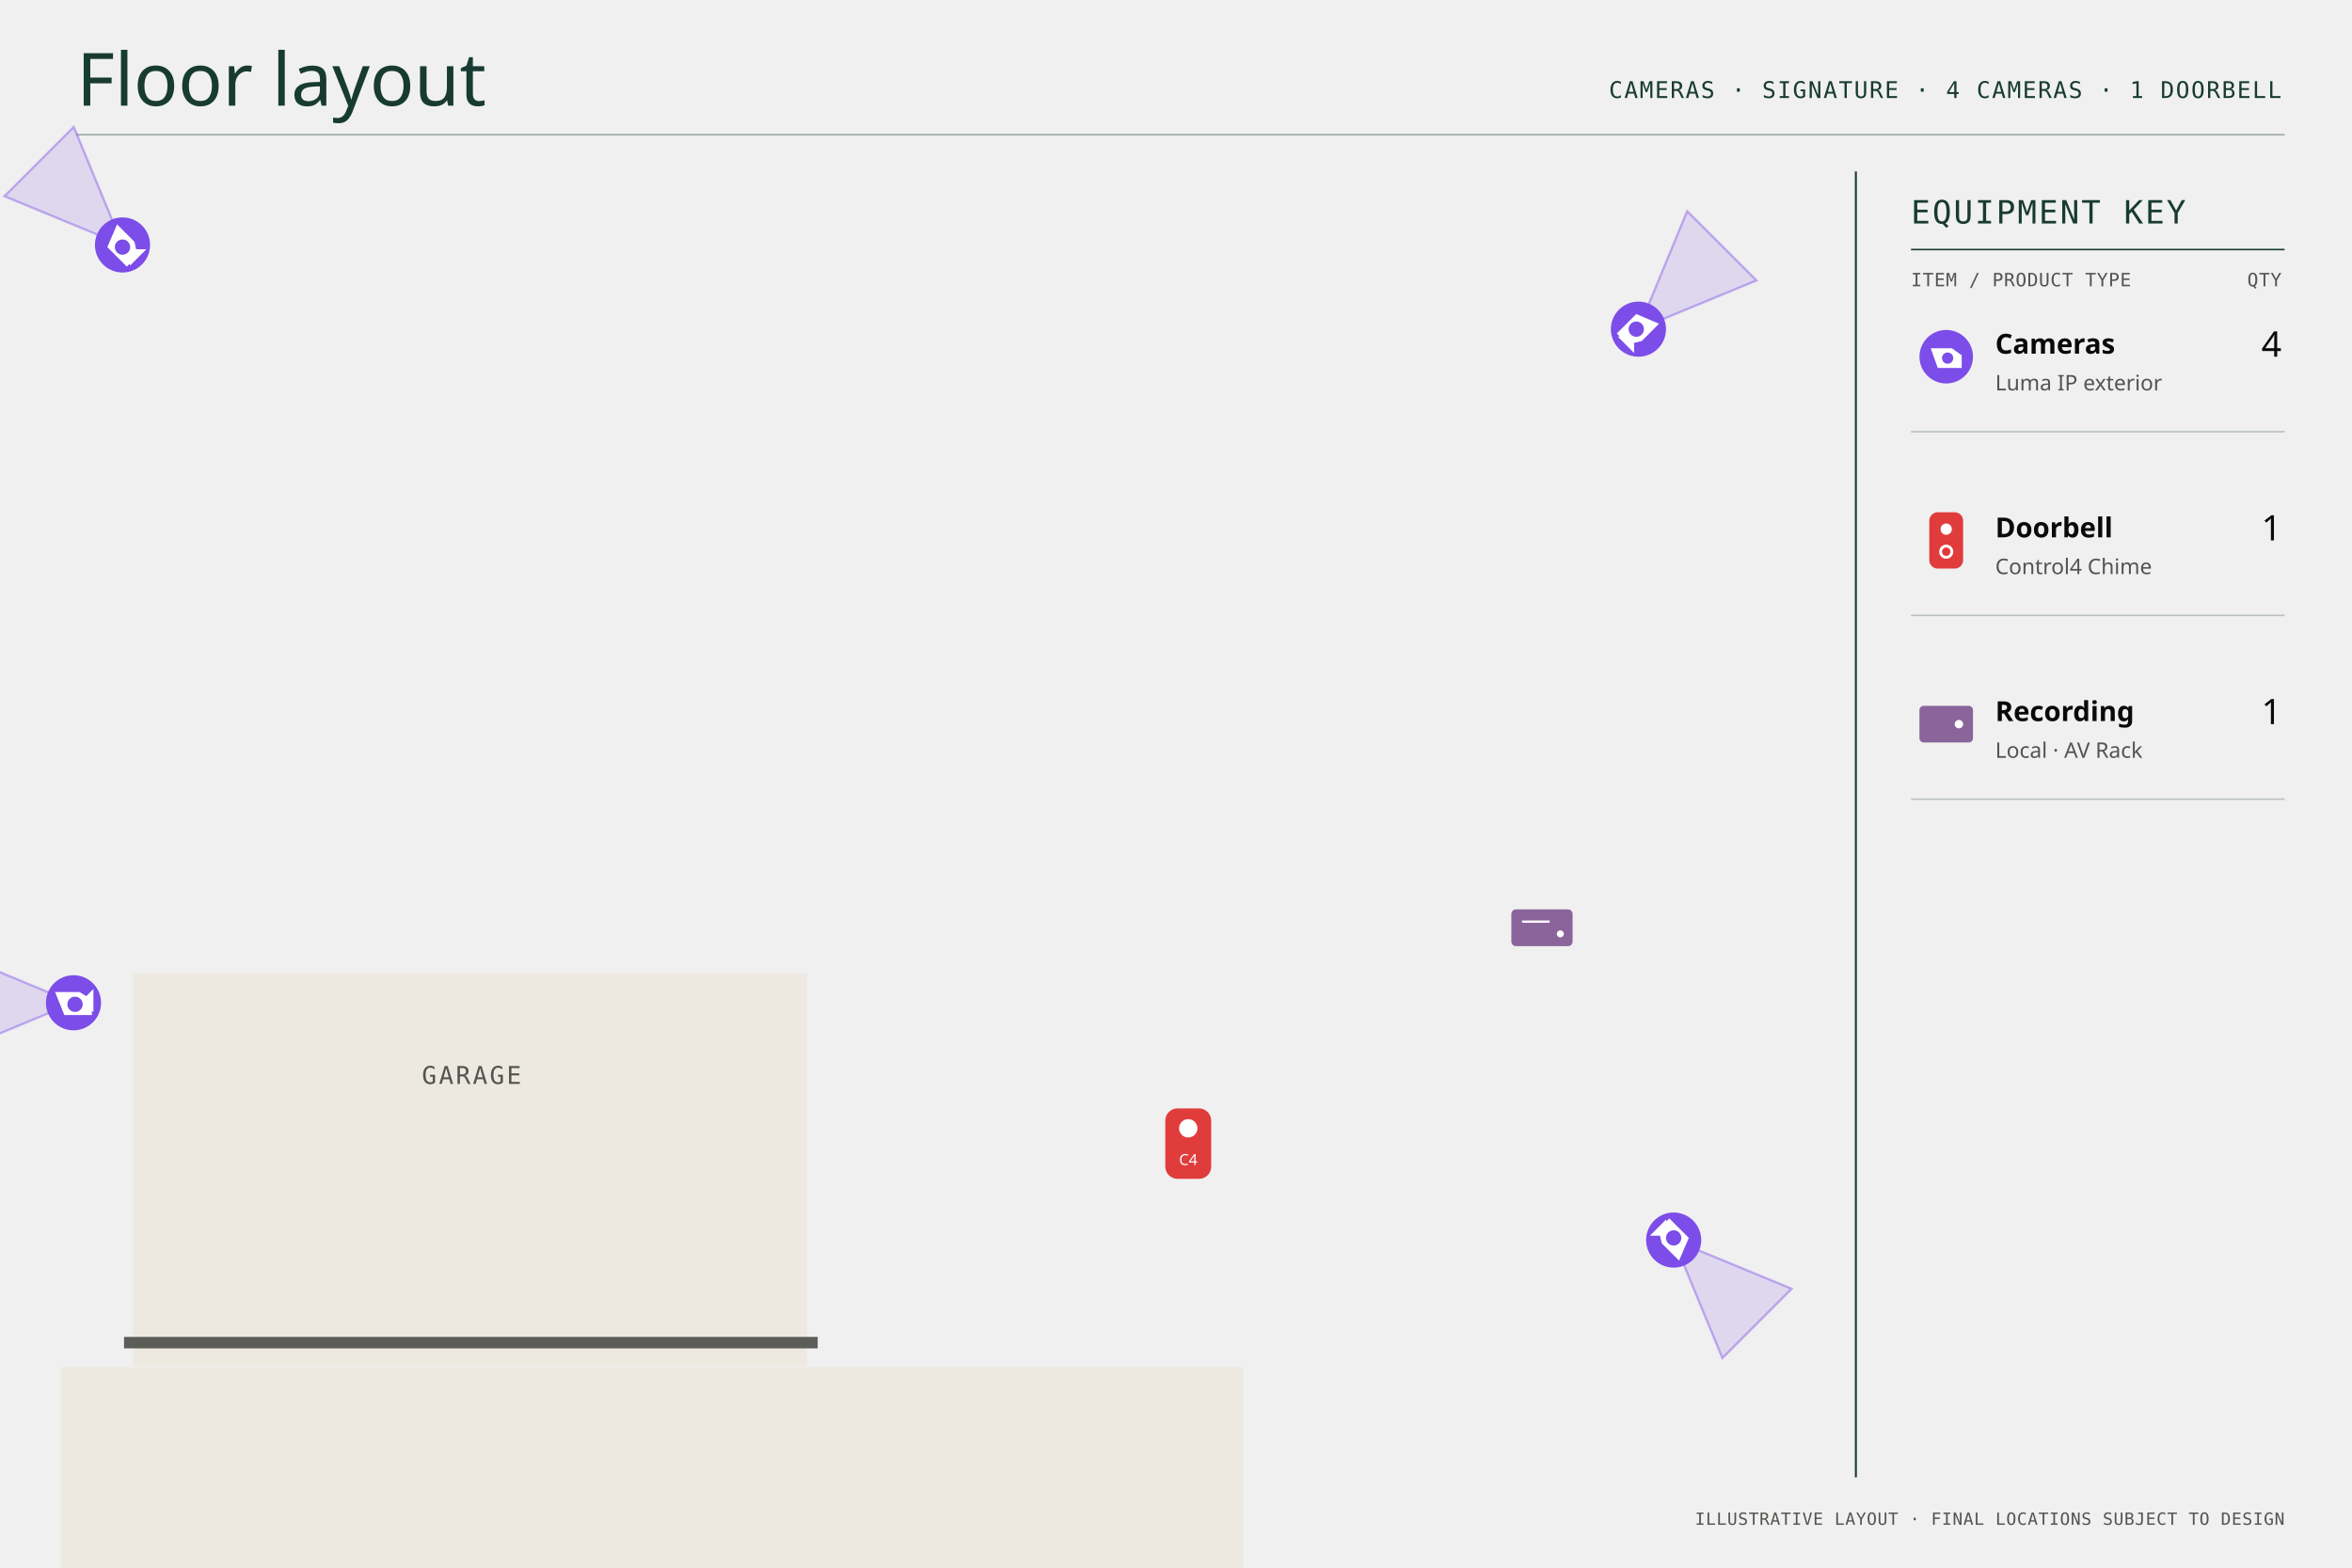
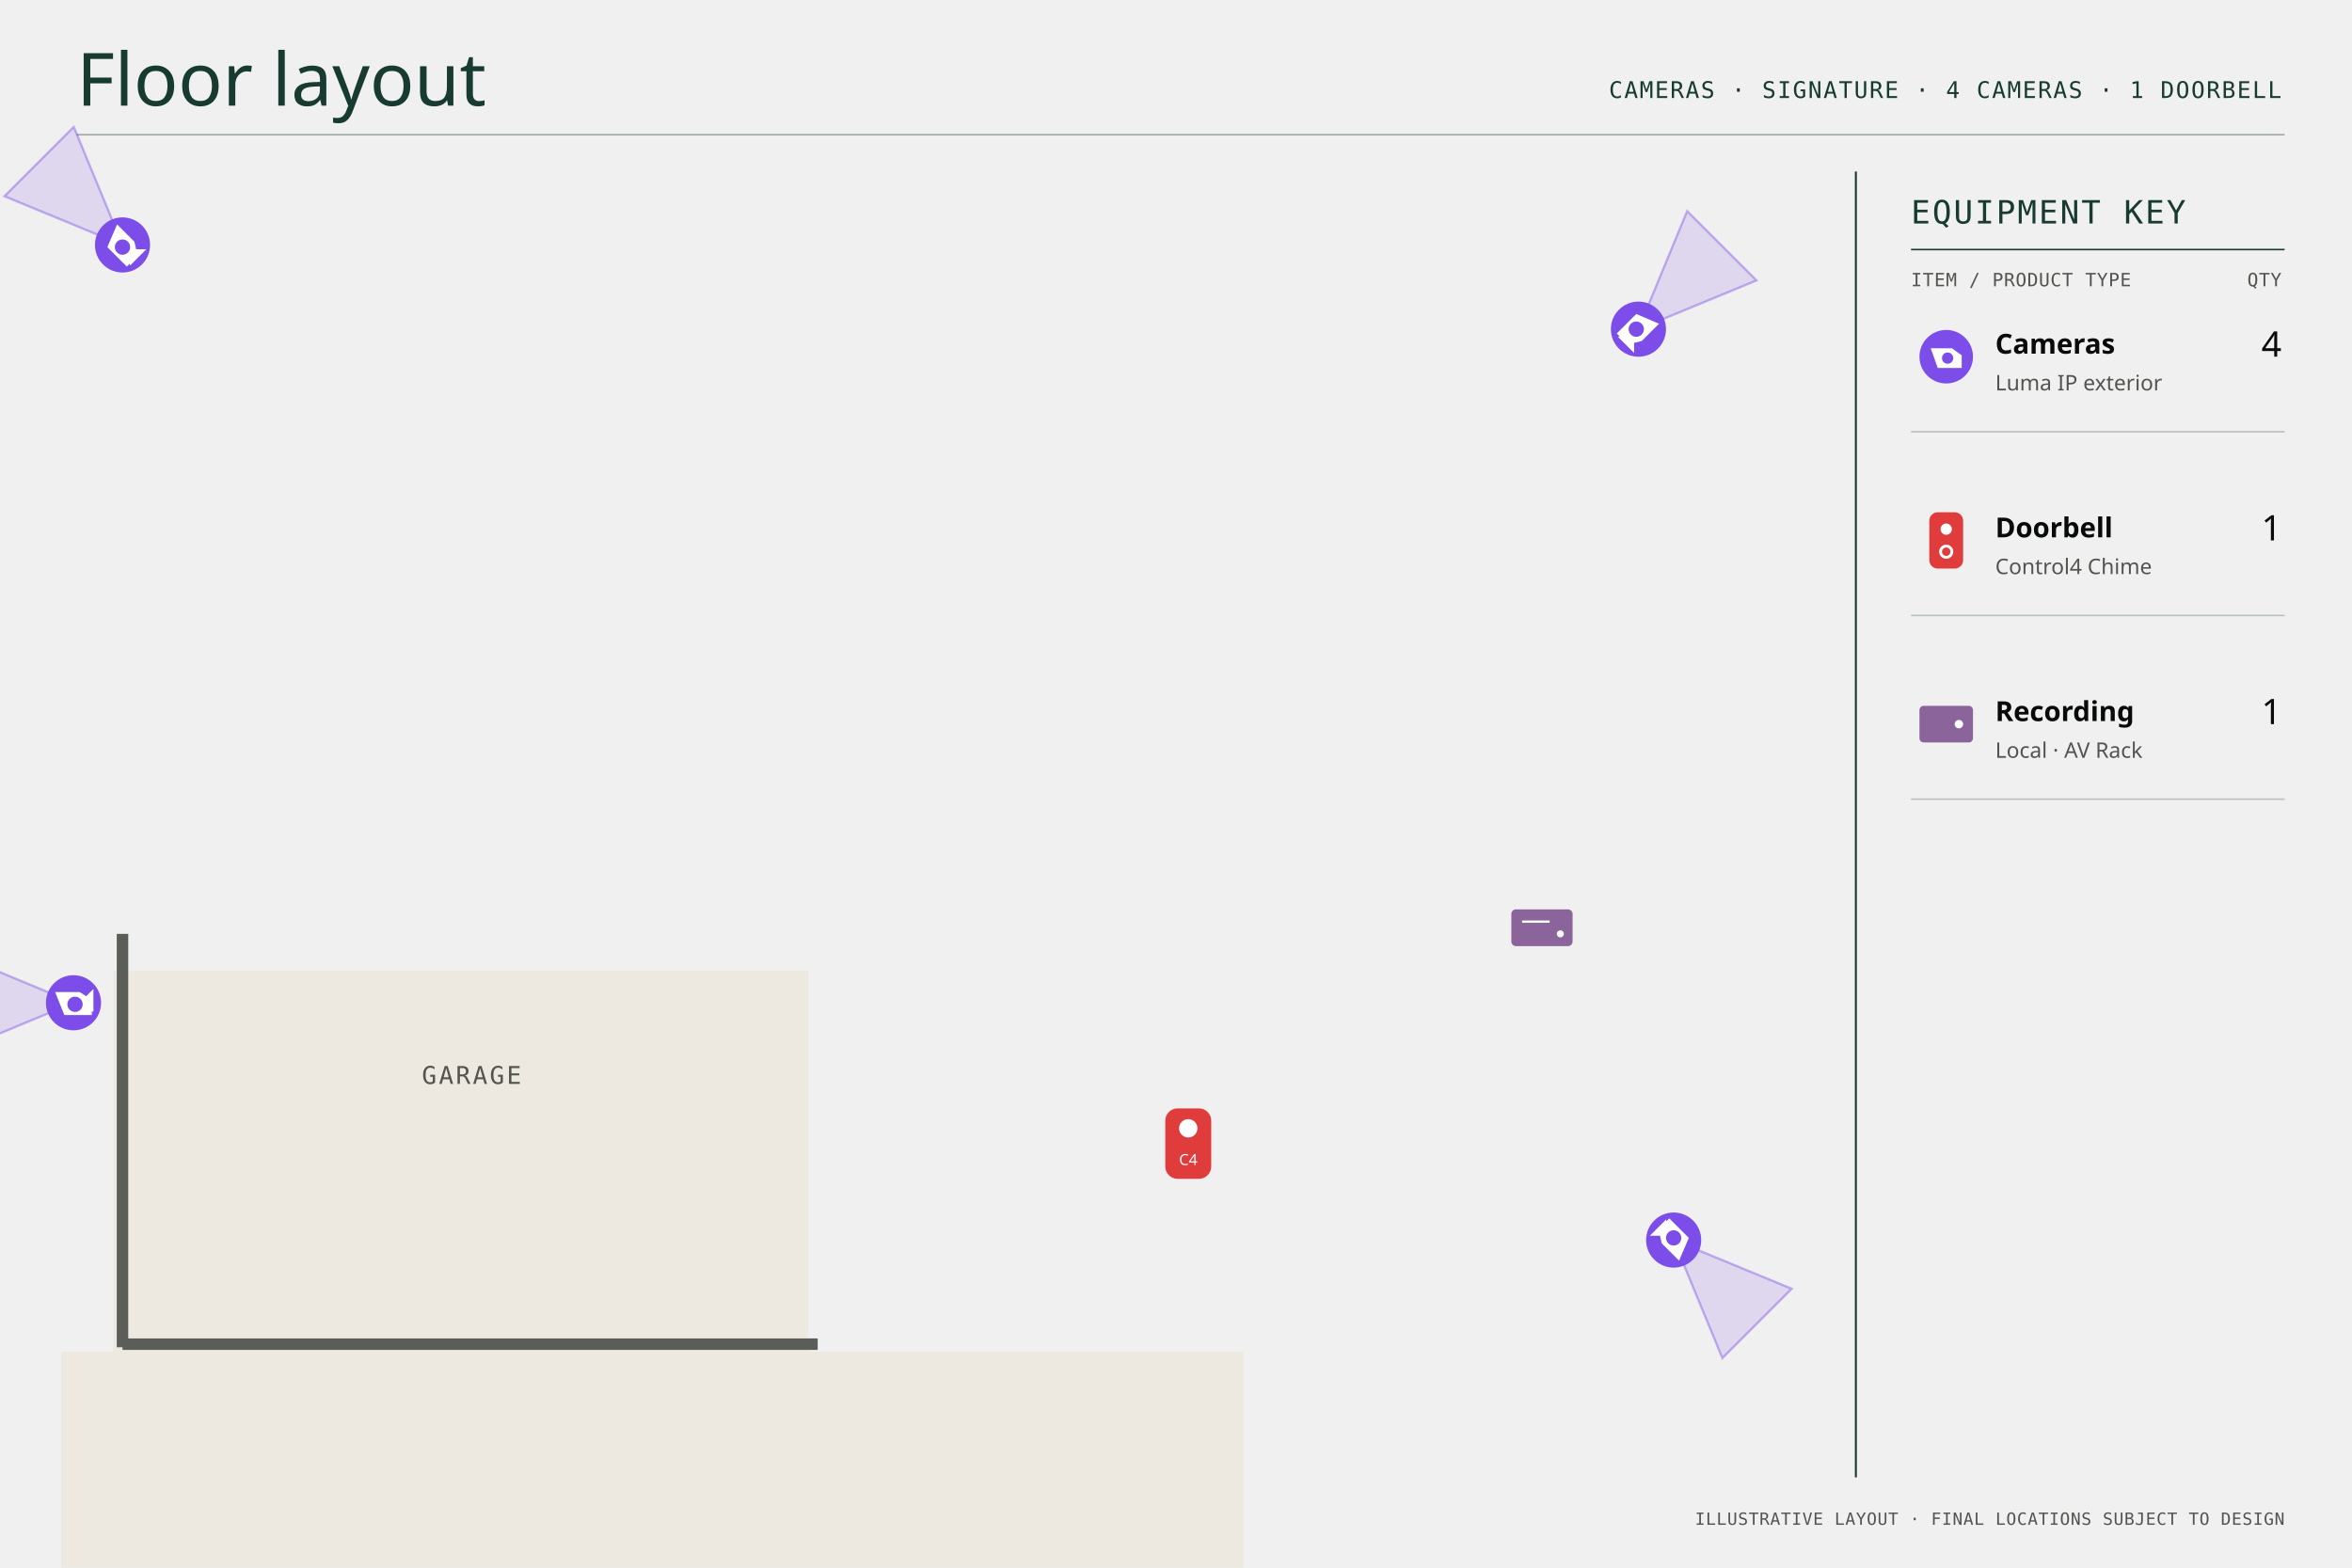
<svg xmlns="http://www.w3.org/2000/svg" viewBox="0 0 1536 1024" width="1536" height="1024" role="img" aria-label="Cameras Signature floor layout and equipment key">
  <text x="50" y="69" fill="#183B31" font-family="Schibsted Grotesk,sans-serif" font-size="48">Floor layout</text>
  <text x="1490" y="64" fill="#183B31" font-family="IBM Plex Mono,monospace" font-size="15" letter-spacing=".065em" text-anchor="end">CAMERAS · SIGNATURE · 4 CAMERAS · 1 DOORBELL</text>
  <line x1="50" y1="88" x2="1492" y2="88" stroke="#9DA7A3" stroke-width="1" />
  <g data-pradera-architectural-cleanup="garage" aria-label="Open garage architectural reference">
-     <rect x="87" y="636" width="440" height="256" fill="#EDE9E0" />
-     <rect x="40" y="893" width="772" height="131" fill="#EDE9E0" />
-     <line x1="81" y1="877" x2="534" y2="877" stroke="#5B5D58" stroke-width="7.5" />
+     <rect x="74" y="634" width="454" height="257" fill="#EDE9E0" />
+     <rect x="40" y="883" width="772" height="141" fill="#EDE9E0" />
+     <line x1="80" y1="610" x2="80" y2="880" stroke="#5B5D58" stroke-width="7.5" />
+     <line x1="80" y1="878" x2="534" y2="878" stroke="#5B5D58" stroke-width="7.5" />
    <text x="308" y="708" fill="#51544F" text-anchor="middle" font-family="IBM Plex Mono,monospace" font-size="16" font-weight="500" letter-spacing=".09em">GARAGE</text>
  </g>
  <g transform="translate(80,160) rotate(45)">
    <path d="M0 0L-77 -32L-77 32Z" fill="#7C4DE8" fill-opacity=".15" stroke="#7C4DE8" stroke-opacity=".42" stroke-width="1.5" />
    <circle r="18" fill="#7C4DE8" />
    <path d="M-12 -7h16l8 5v10h-18z" fill="white" />
    <circle cx="1" cy="1" r="5" fill="#7C4DE8" />
    <path d="M8 -4l5 -5v15l-5 -3" fill="white" />
  </g>
  <g transform="translate(1070,215) rotate(135)">
    <path d="M0 0L-77 -32L-77 32Z" fill="#7C4DE8" fill-opacity=".15" stroke="#7C4DE8" stroke-opacity=".42" stroke-width="1.5" />
    <circle r="18" fill="#7C4DE8" />
    <path d="M-12 -7h16l8 5v10h-18z" fill="white" />
    <circle cx="1" cy="1" r="5" fill="#7C4DE8" />
    <path d="M8 -4l5 -5v15l-5 -3" fill="white" />
  </g>
  <g transform="translate(48,655) rotate(0)">
    <path d="M0 0L-77 -32L-77 32Z" fill="#7C4DE8" fill-opacity=".15" stroke="#7C4DE8" stroke-opacity=".42" stroke-width="1.5" />
    <circle r="18" fill="#7C4DE8" />
    <path d="M-12 -7h16l8 5v10h-18z" fill="white" />
    <circle cx="1" cy="1" r="5" fill="#7C4DE8" />
    <path d="M8 -4l5 -5v15l-5 -3" fill="white" />
  </g>
  <g transform="translate(1093,810) rotate(-135)">
    <path d="M0 0L-77 -32L-77 32Z" fill="#7C4DE8" fill-opacity=".15" stroke="#7C4DE8" stroke-opacity=".42" stroke-width="1.5" />
    <circle r="18" fill="#7C4DE8" />
    <path d="M-12 -7h16l8 5v10h-18z" fill="white" />
    <circle cx="1" cy="1" r="5" fill="#7C4DE8" />
    <path d="M8 -4l5 -5v15l-5 -3" fill="white" />
  </g>
  <g transform="translate(776,747)">
    <rect x="-15" y="-23" width="30" height="46" rx="8" fill="#E03C3C" />
    <circle cy="-10" r="6" fill="white" />
    <text x="0" y="14" fill="white" font-family="Instrument Sans,sans-serif" font-size="10" text-anchor="middle">C4</text>
  </g>
  <g transform="translate(1007,606)" aria-label="recorder in mechanical room">
    <rect x="-20" y="-12" width="40" height="24" rx="3" fill="#8A649B" />
    <path d="M-13 -4H5" stroke="#FFF" stroke-width="1.5" />
    <circle cx="12" cy="4" r="2.3" fill="#FFF" />
  </g>
  <line x1="1212" y1="112" x2="1212" y2="965" stroke="#183B31" stroke-width="1.3" />
  <text x="1248" y="146" fill="#183B31" font-family="IBM Plex Mono,monospace" font-size="21" letter-spacing=".06em">EQUIPMENT KEY</text>
  <line x1="1248" y1="163" x2="1492" y2="163" stroke="#183B31" stroke-width="1" />
  <text x="1248" y="187" fill="#51544F" font-family="IBM Plex Mono,monospace" font-size="12" letter-spacing=".03em">ITEM / PRODUCT TYPE</text>
  <text x="1490" y="187" fill="#51544F" font-family="IBM Plex Mono,monospace" font-size="12" letter-spacing=".03em" text-anchor="end">QTY</text>
  <g transform="translate(1271,233) scale(0.92)">
    <circle r="19" fill="#7C4DE8" />
    <path d="M-11 -6h15l7 5v9h-17z" fill="white" />
    <circle cx="1" cy="1" r="4" fill="#7C4DE8" />
  </g>
  <text x="1303" y="231" fill="#090B0A" font-family="Instrument Sans,sans-serif" font-size="18" font-weight="600">Cameras</text>
  <text x="1303" y="255" fill="#51544F" font-family="Instrument Sans,sans-serif" font-size="14">Luma IP exterior</text>
  <text x="1490" y="233" fill="#090B0A" font-family="Instrument Sans,sans-serif" font-size="23" text-anchor="end">4</text>
  <line x1="1248" y1="282" x2="1492" y2="282" stroke="#B8C1BC" stroke-width="1" />
  <g transform="translate(1271,353) scale(0.92)">
    <rect x="-12" y="-20" width="24" height="40" rx="6" fill="#E03C3C" />
    <circle cy="-8" r="4" fill="white" />
    <circle cy="8" r="4" fill="none" stroke="white" stroke-width="2" />
  </g>
  <text x="1303" y="351" fill="#090B0A" font-family="Instrument Sans,sans-serif" font-size="18" font-weight="600">Doorbell</text>
  <text x="1303" y="375" fill="#51544F" font-family="Instrument Sans,sans-serif" font-size="14">Control4 Chime</text>
  <text x="1490" y="353" fill="#090B0A" font-family="Instrument Sans,sans-serif" font-size="23" text-anchor="end">1</text>
  <line x1="1248" y1="402" x2="1492" y2="402" stroke="#B8C1BC" stroke-width="1" />
  <g transform="translate(1271,473) scale(0.92)">
    <rect x="-19" y="-13" width="38" height="26" rx="3" fill="#8A649B" />
    <circle cx="9" cy="0" r="3" fill="white" />
  </g>
  <text x="1303" y="471" fill="#090B0A" font-family="Instrument Sans,sans-serif" font-size="18" font-weight="600">Recording</text>
  <text x="1303" y="495" fill="#51544F" font-family="Instrument Sans,sans-serif" font-size="14">Local · AV Rack</text>
  <text x="1490" y="473" fill="#090B0A" font-family="Instrument Sans,sans-serif" font-size="23" text-anchor="end">1</text>
  <line x1="1248" y1="522" x2="1492" y2="522" stroke="#B8C1BC" stroke-width="1" />
  <text x="1492" y="996" fill="#51544F" font-family="IBM Plex Mono,monospace" font-size="11" letter-spacing=".035em" text-anchor="end">ILLUSTRATIVE LAYOUT · FINAL LOCATIONS SUBJECT TO DESIGN</text>
</svg>
